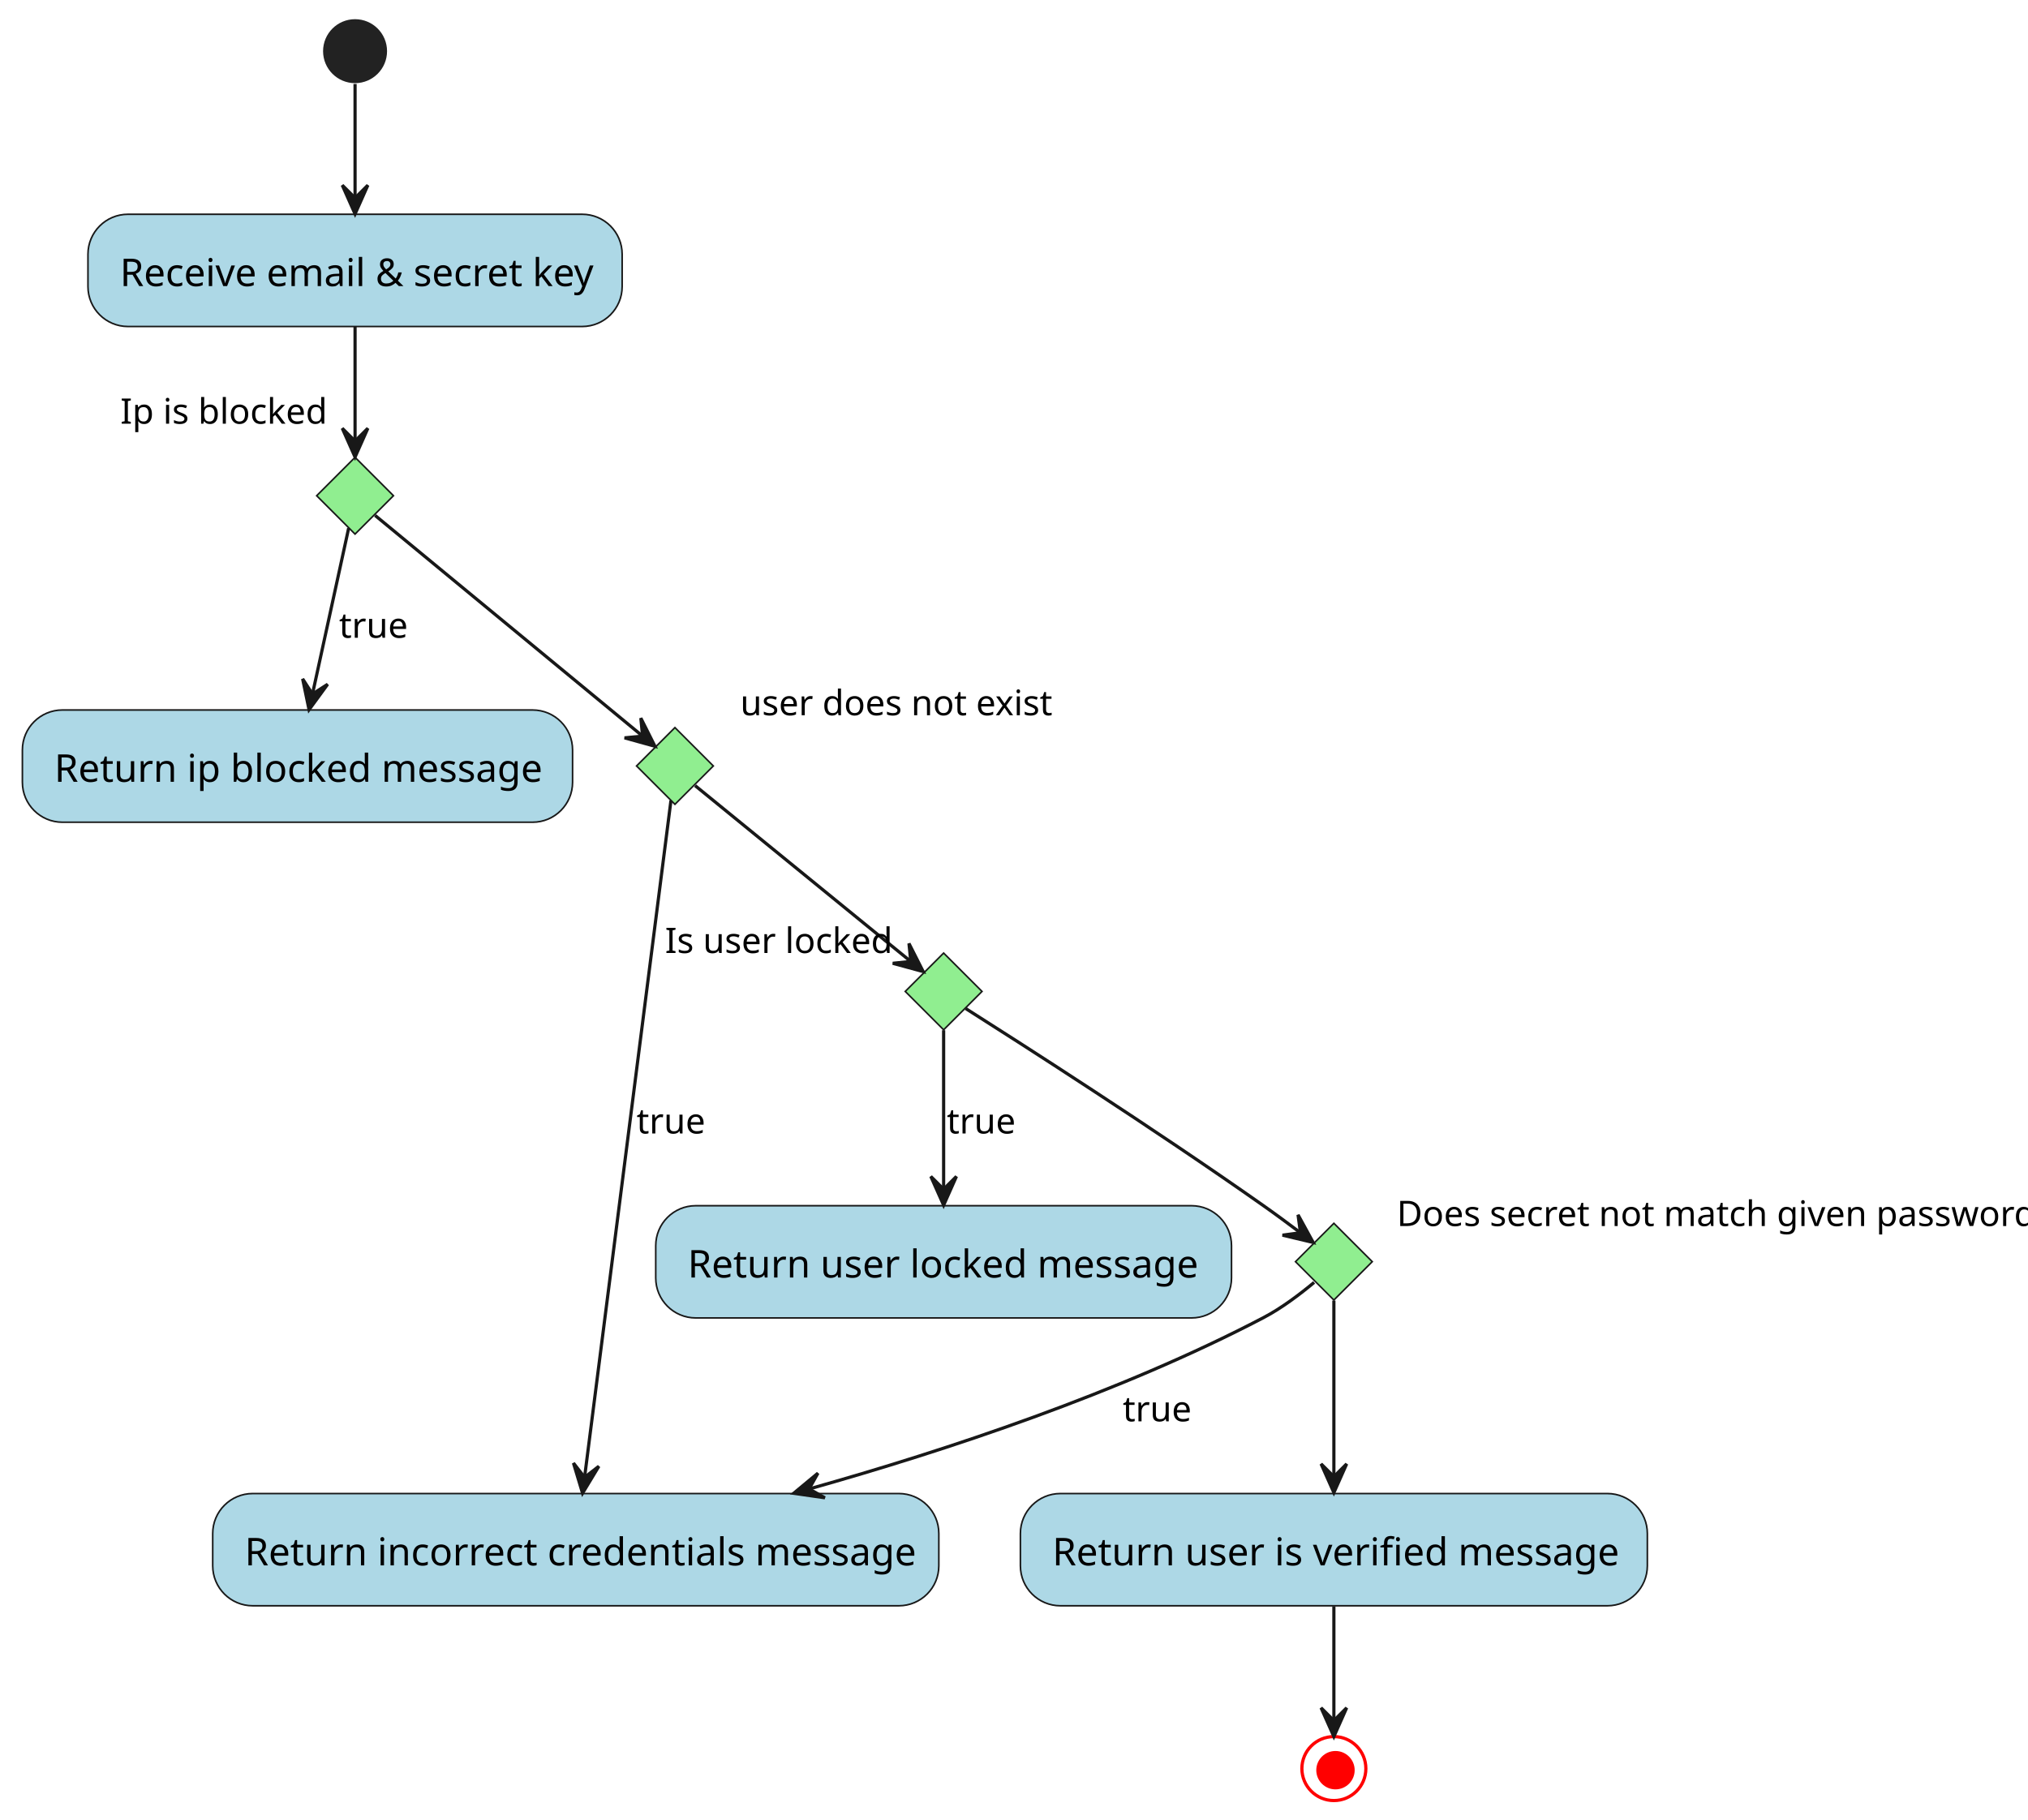
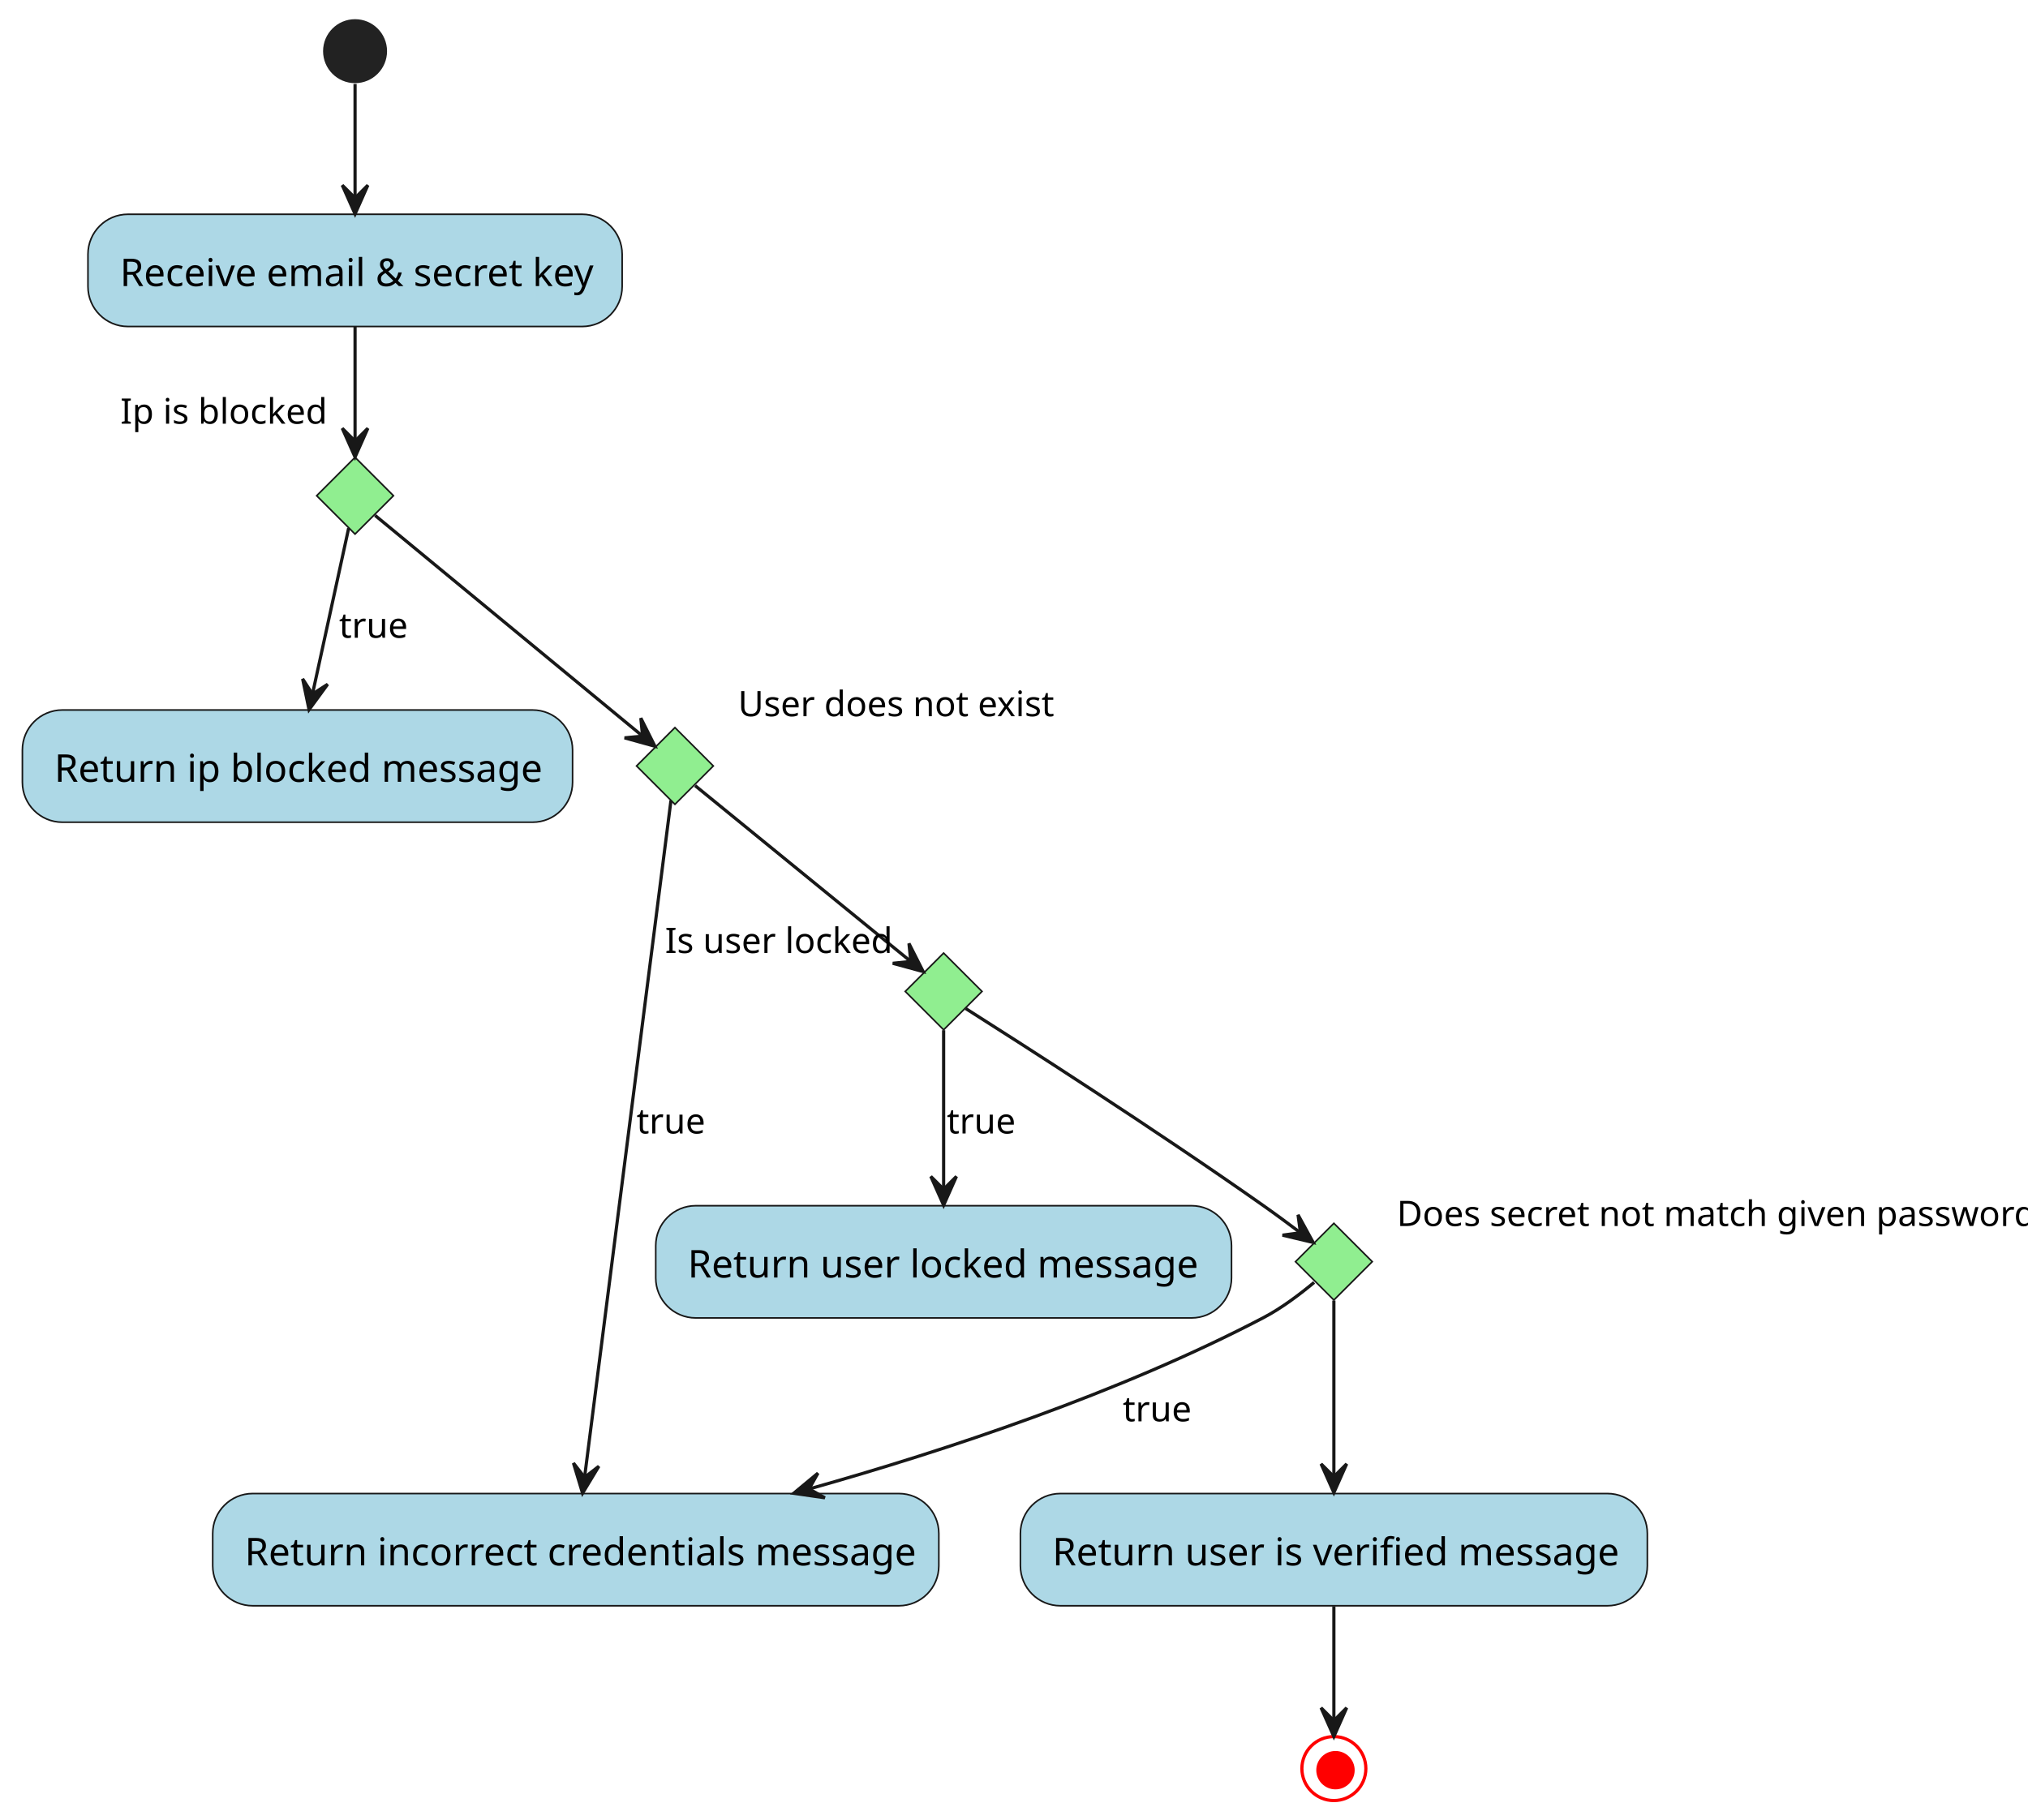
<svg xmlns="http://www.w3.org/2000/svg" contentStyleType="text/css" height="569px" preserveAspectRatio="none" style="width:634px;height:569px;background:#FFFFFF;" version="1.1" viewBox="0 0 634 569" width="634px" zoomAndPan="magnify">
  <defs />
  <g>
    <ellipse cx="111" cy="16" fill="#222222" rx="10" ry="10" style="stroke:none;stroke-width:1.0;" />
    <rect fill="#ADD8E6" height="35.094" rx="12.5" ry="12.5" style="stroke:#181818;stroke-width:0.5;" width="167" x="27.5" y="67" />
    <text fill="#000000" font-family="sans-serif" font-size="12" lengthAdjust="spacing" textLength="147" x="37.5" y="89.457">Receive email &amp; secret key</text>
    <g id="elem_#5">
      <polygon fill="#90EE90" points="111,143,123,155,111,167,99,155,111,143" style="stroke:#181818;stroke-width:0.5;" />
    </g>
    <rect fill="#ADD8E6" height="35.094" rx="12.5" ry="12.5" style="stroke:#181818;stroke-width:0.5;" width="172" x="7" y="222" />
    <text fill="#000000" font-family="sans-serif" font-size="12" lengthAdjust="spacing" textLength="152" x="17" y="244.457">Return ip blocked message</text>
    <g id="elem_#10">
      <polygon fill="#90EE90" points="211,227.5,223,239.5,211,251.5,199,239.5,211,227.5" style="stroke:#181818;stroke-width:0.5;" />
    </g>
    <rect fill="#ADD8E6" height="35.094" rx="12.5" ry="12.5" style="stroke:#181818;stroke-width:0.5;" width="227" x="66.5" y="467" />
    <text fill="#000000" font-family="sans-serif" font-size="12" lengthAdjust="spacing" textLength="207" x="76.5" y="489.457">Return incorrect credentials message</text>
    <g id="elem_#15">
      <polygon fill="#90EE90" points="295,298,307,310,295,322,283,310,295,298" style="stroke:#181818;stroke-width:0.5;" />
    </g>
    <rect fill="#ADD8E6" height="35.094" rx="12.5" ry="12.5" style="stroke:#181818;stroke-width:0.5;" width="180" x="205" y="377" />
    <text fill="#000000" font-family="sans-serif" font-size="12" lengthAdjust="spacing" textLength="160" x="215" y="399.457">Return user locked message</text>
    <g id="elem_#20">
      <polygon fill="#90EE90" points="417,382.5,429,394.5,417,406.5,405,394.5,417,382.5" style="stroke:#181818;stroke-width:0.5;" />
    </g>
    <rect fill="#ADD8E6" height="35.094" rx="12.5" ry="12.5" style="stroke:#181818;stroke-width:0.5;" width="196" x="319" y="467" />
    <text fill="#000000" font-family="sans-serif" font-size="12" lengthAdjust="spacing" textLength="176" x="329" y="489.457">Return user is verified message</text>
    <ellipse cx="417" cy="553" fill="none" rx="10" ry="10" style="stroke:#FF0000;stroke-width:1.0;" />
    <ellipse cx="417.5" cy="553.5" fill="#FF0000" rx="6" ry="6" style="stroke:none;stroke-width:1.0;" />
    <g id="link_start_Receive email &amp; secret key">
      <path d="M111,26.25 C111,35.43 111,49.84 111,61.9 " fill="none" id="start-to-Receive email &amp; secret key" style="stroke:#181818;stroke-width:1.0;" />
      <polygon fill="#181818" points="111,66.91,115,57.91,111,61.91,107,57.91,111,66.91" style="stroke:#181818;stroke-width:1.0;" />
    </g>
    <g id="link_Receive email &amp; secret key_#5">
      <path d="M111,102.08 C111,112.87 111,126.88 111,137.63 " fill="none" id="Receive email &amp; secret key-to-#5" style="stroke:#181818;stroke-width:1.0;" />
      <polygon fill="#181818" points="111,142.92,115,133.92,111,137.92,107,133.92,111,142.92" style="stroke:#181818;stroke-width:1.0;" />
      <text fill="#000000" font-family="sans-serif" font-size="11" lengthAdjust="spacing" textLength="59" x="37.619" y="132.485">Ip is blocked</text>
    </g>
    <g id="link_#5_Return ip blocked message">
      <path d="M109,165.14 C106.3,177.54 101.39,200.05 97.72,216.88 " fill="none" id="#5-to-Return ip blocked message" style="stroke:#181818;stroke-width:1.0;" />
      <polygon fill="#181818" points="96.62,221.91,102.433,213.959,97.677,217.023,94.614,212.268,96.62,221.91" style="stroke:#181818;stroke-width:1.0;" />
      <text fill="#000000" font-family="sans-serif" font-size="11" lengthAdjust="spacing" textLength="19" x="106" y="199.419">true</text>
    </g>
    <g id="link_#5_#10">
      <path d="M117.26,161.16 C134.02,174.99 180.09,213 200.74,230.04 " fill="none" id="#5-to-#10" style="stroke:#181818;stroke-width:1.0;" />
      <polygon fill="#181818" points="204.75,233.34,200.339,224.534,200.888,230.165,195.258,230.714,204.75,233.34" style="stroke:#181818;stroke-width:1.0;" />
-       <text fill="#000000" font-family="sans-serif" font-size="11" lengthAdjust="spacing" textLength="93" x="231.416" y="223.649">user does not exist</text>
+       <text fill="#000000" font-family="sans-serif" font-size="11" lengthAdjust="spacing" textLength="94" x="230.728" y="223.955">User does not exist</text>
    </g>
    <g id="link_#10_Return incorrect credentials message">
      <path d="M209.75,250.33 C205.17,286.22 189.27,410.8 182.79,461.64 " fill="none" id="#10-to-Return incorrect credentials message" style="stroke:#181818;stroke-width:1.0;" />
      <polygon fill="#181818" points="182.12,466.9,187.217,458.473,182.747,461.94,179.28,457.469,182.12,466.9" style="stroke:#181818;stroke-width:1.0;" />
      <text fill="#000000" font-family="sans-serif" font-size="11" lengthAdjust="spacing" textLength="19" x="199" y="354.419">true</text>
    </g>
    <g id="link_#10_#15">
      <path d="M217.31,245.65 C231.66,257.35 266.86,286.05 284.52,300.46 " fill="none" id="#10-to-#15" style="stroke:#181818;stroke-width:1.0;" />
      <polygon fill="#181818" points="288.61,303.79,284.163,295.002,284.735,300.63,279.107,301.202,288.61,303.79" style="stroke:#181818;stroke-width:1.0;" />
      <text fill="#000000" font-family="sans-serif" font-size="11" lengthAdjust="spacing" textLength="67" x="207.898" y="297.984">Is user locked</text>
    </g>
    <g id="link_#15_Return user locked message">
      <path d="M295,322.13 C295,334.77 295,355.72 295,371.66 " fill="none" id="#15-to-Return user locked message" style="stroke:#181818;stroke-width:1.0;" />
      <polygon fill="#181818" points="295,376.85,299,367.85,295,371.85,291,367.85,295,376.85" style="stroke:#181818;stroke-width:1.0;" />
      <text fill="#000000" font-family="sans-serif" font-size="11" lengthAdjust="spacing" textLength="19" x="296" y="354.419">true</text>
    </g>
    <g id="link_#15_#20">
      <path d="M301.89,315.34 C318.24,325.7 360.64,352.81 395,377 C398.82,379.69 402.93,382.73 406.55,385.46 " fill="none" id="#15-to-#20" style="stroke:#181818;stroke-width:1.0;" />
      <polygon fill="#181818" points="410.53,388.49,405.799,379.852,406.554,385.458,400.948,386.213,410.53,388.49" style="stroke:#181818;stroke-width:1.0;" />
      <text fill="#000000" font-family="sans-serif" font-size="11" lengthAdjust="spacing" textLength="191" x="436.683" y="383.357">Does secret not match given password</text>
    </g>
    <g id="link_#20_Return incorrect credentials message">
      <path d="M410.82,400.99 C406.6,404.52 400.75,408.99 395,412 C350.03,435.54 295.78,453.51 253.02,465.55 " fill="none" id="#20-to-Return incorrect credentials message" style="stroke:#181818;stroke-width:1.0;" />
      <polygon fill="#181818" points="248.13,466.92,257.878,468.328,252.942,465.563,255.707,460.628,248.13,466.92" style="stroke:#181818;stroke-width:1.0;" />
      <text fill="#000000" font-family="sans-serif" font-size="11" lengthAdjust="spacing" textLength="19" x="351" y="444.419">true</text>
    </g>
    <g id="link_#20_Return user is verified message">
      <path d="M417,406.65 C417,420.39 417,444.08 417,461.54 " fill="none" id="#20-to-Return user is verified message" style="stroke:#181818;stroke-width:1.0;" />
      <polygon fill="#181818" points="417,466.73,421,457.73,417,461.73,413,457.73,417,466.73" style="stroke:#181818;stroke-width:1.0;" />
    </g>
    <g id="link_Return user is verified message_end">
      <path d="M417,502.28 C417,513.29 417,527.52 417,537.94 " fill="none" id="Return user is verified message-to-end" style="stroke:#181818;stroke-width:1.0;" />
      <polygon fill="#181818" points="417,543,421,534,417,538,413,534,417,543" style="stroke:#181818;stroke-width:1.0;" />
    </g>
  </g>
</svg>
